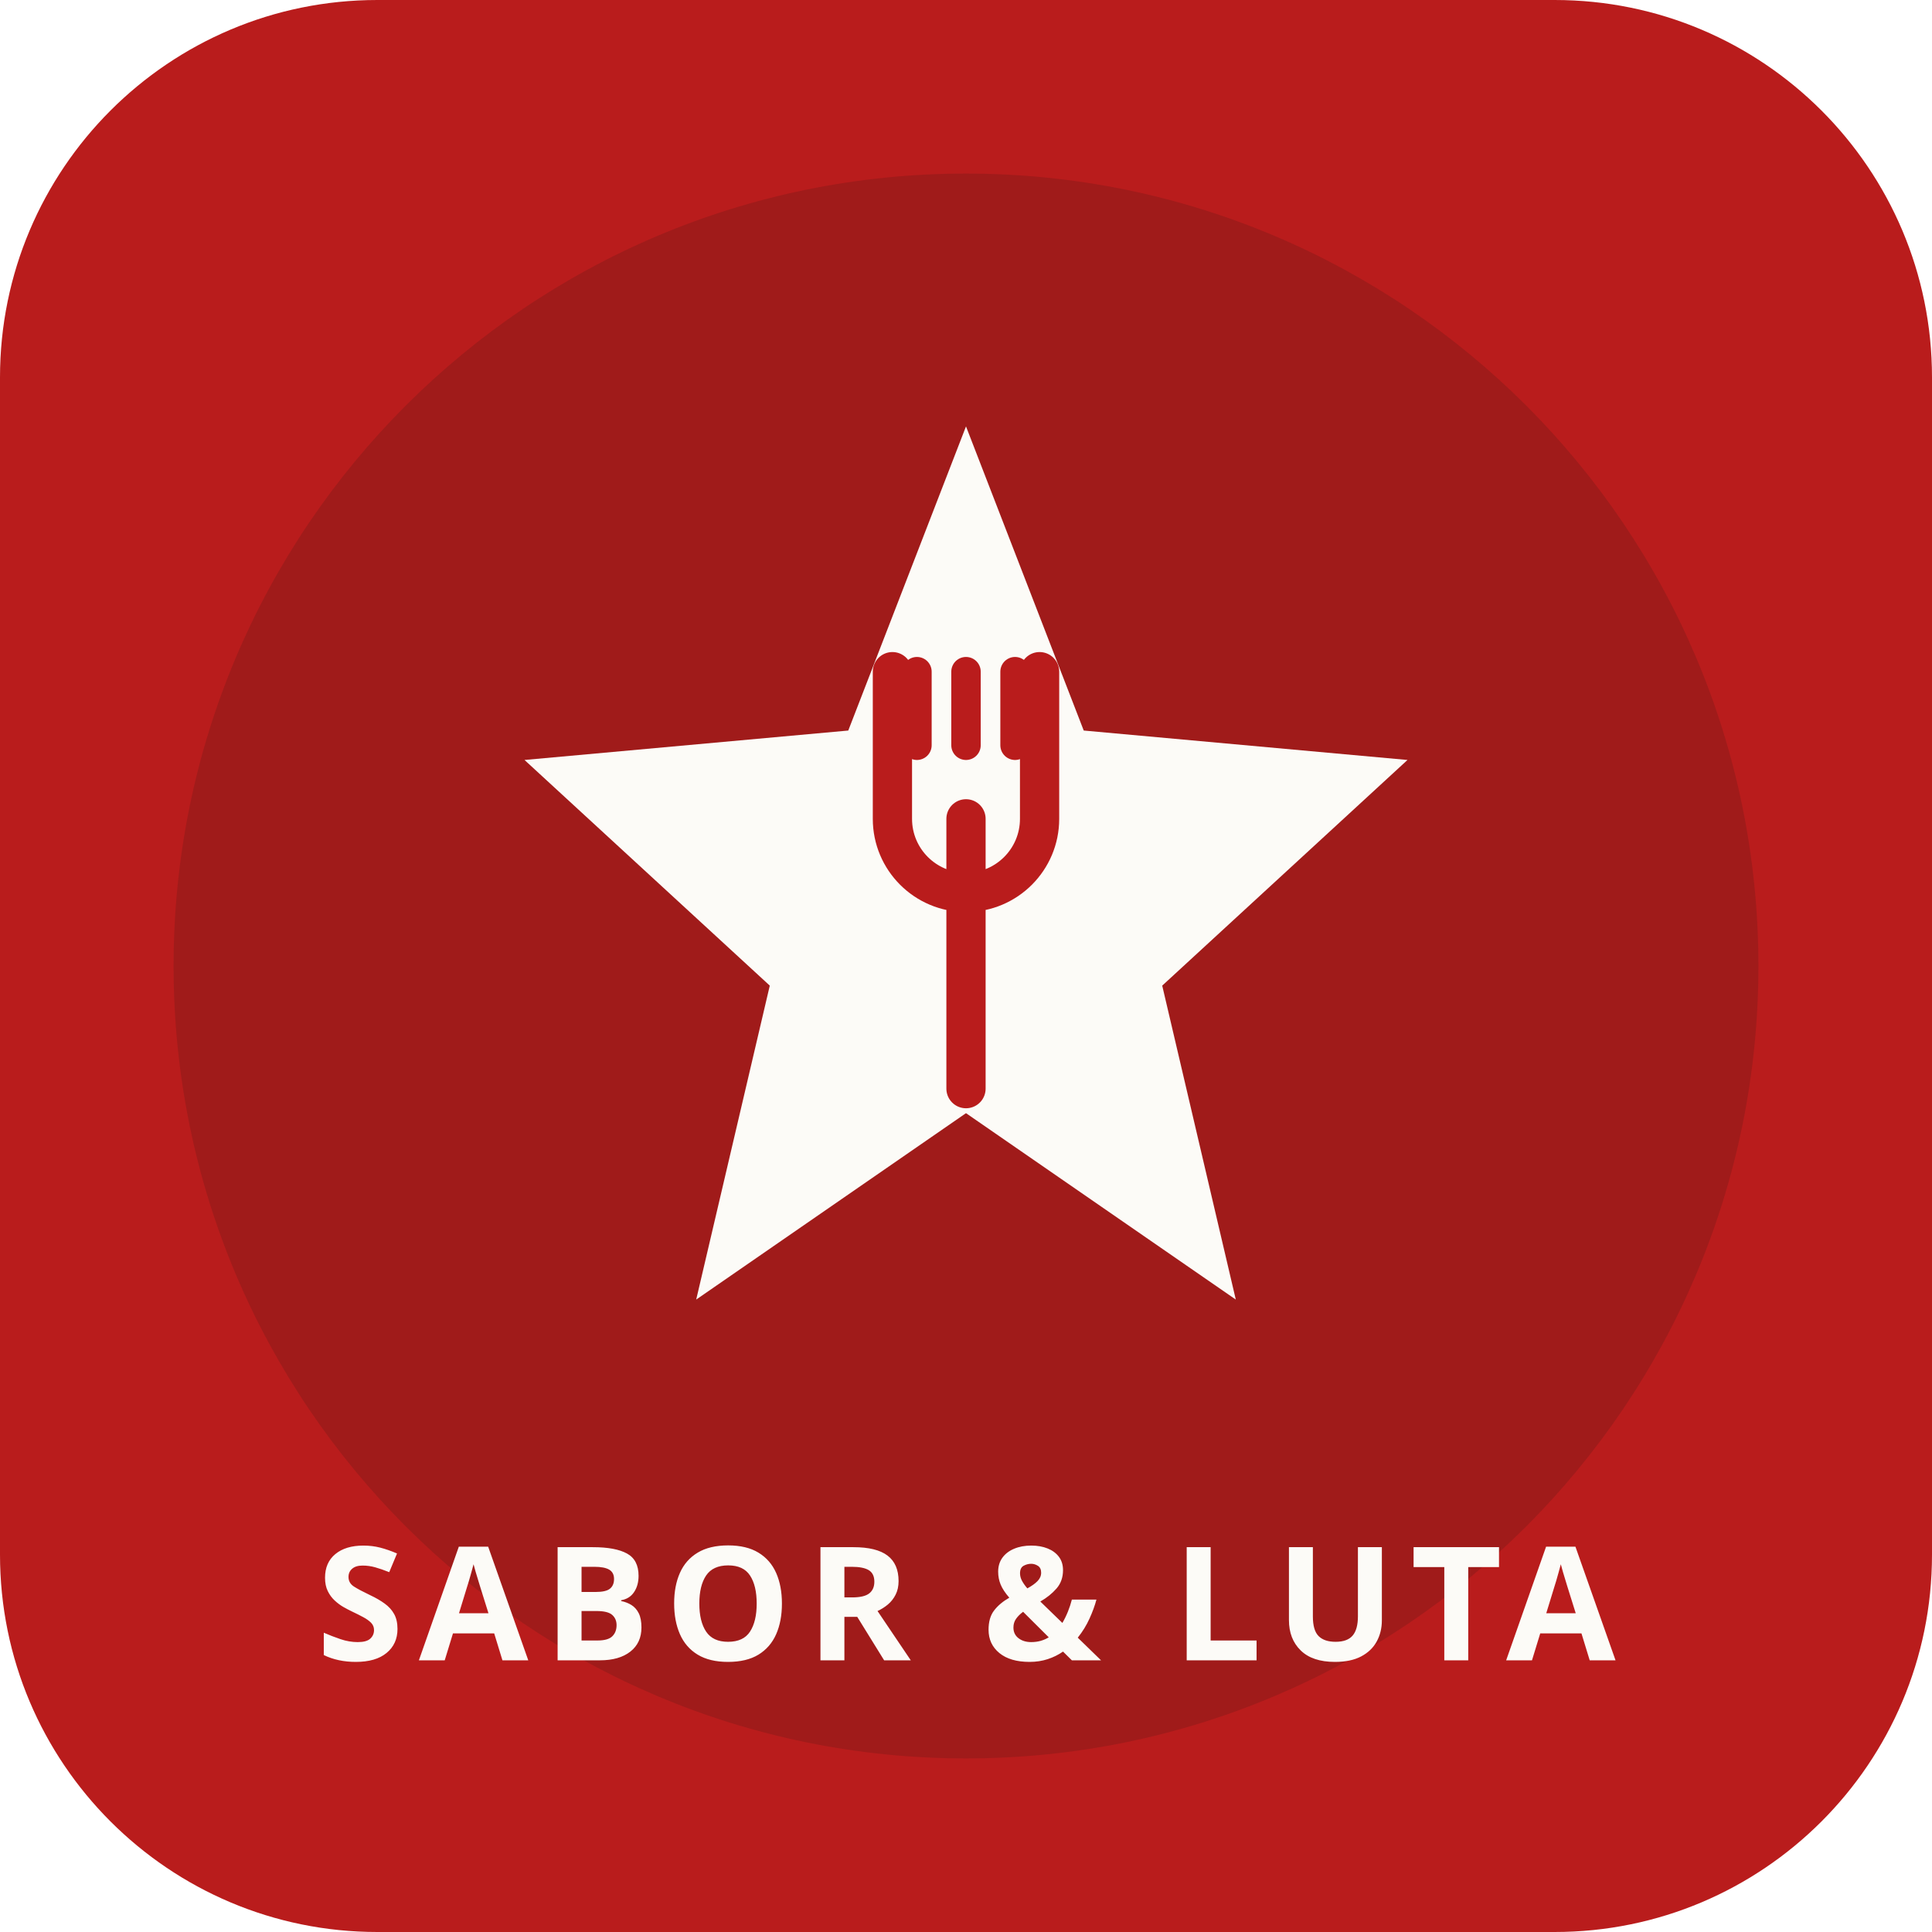
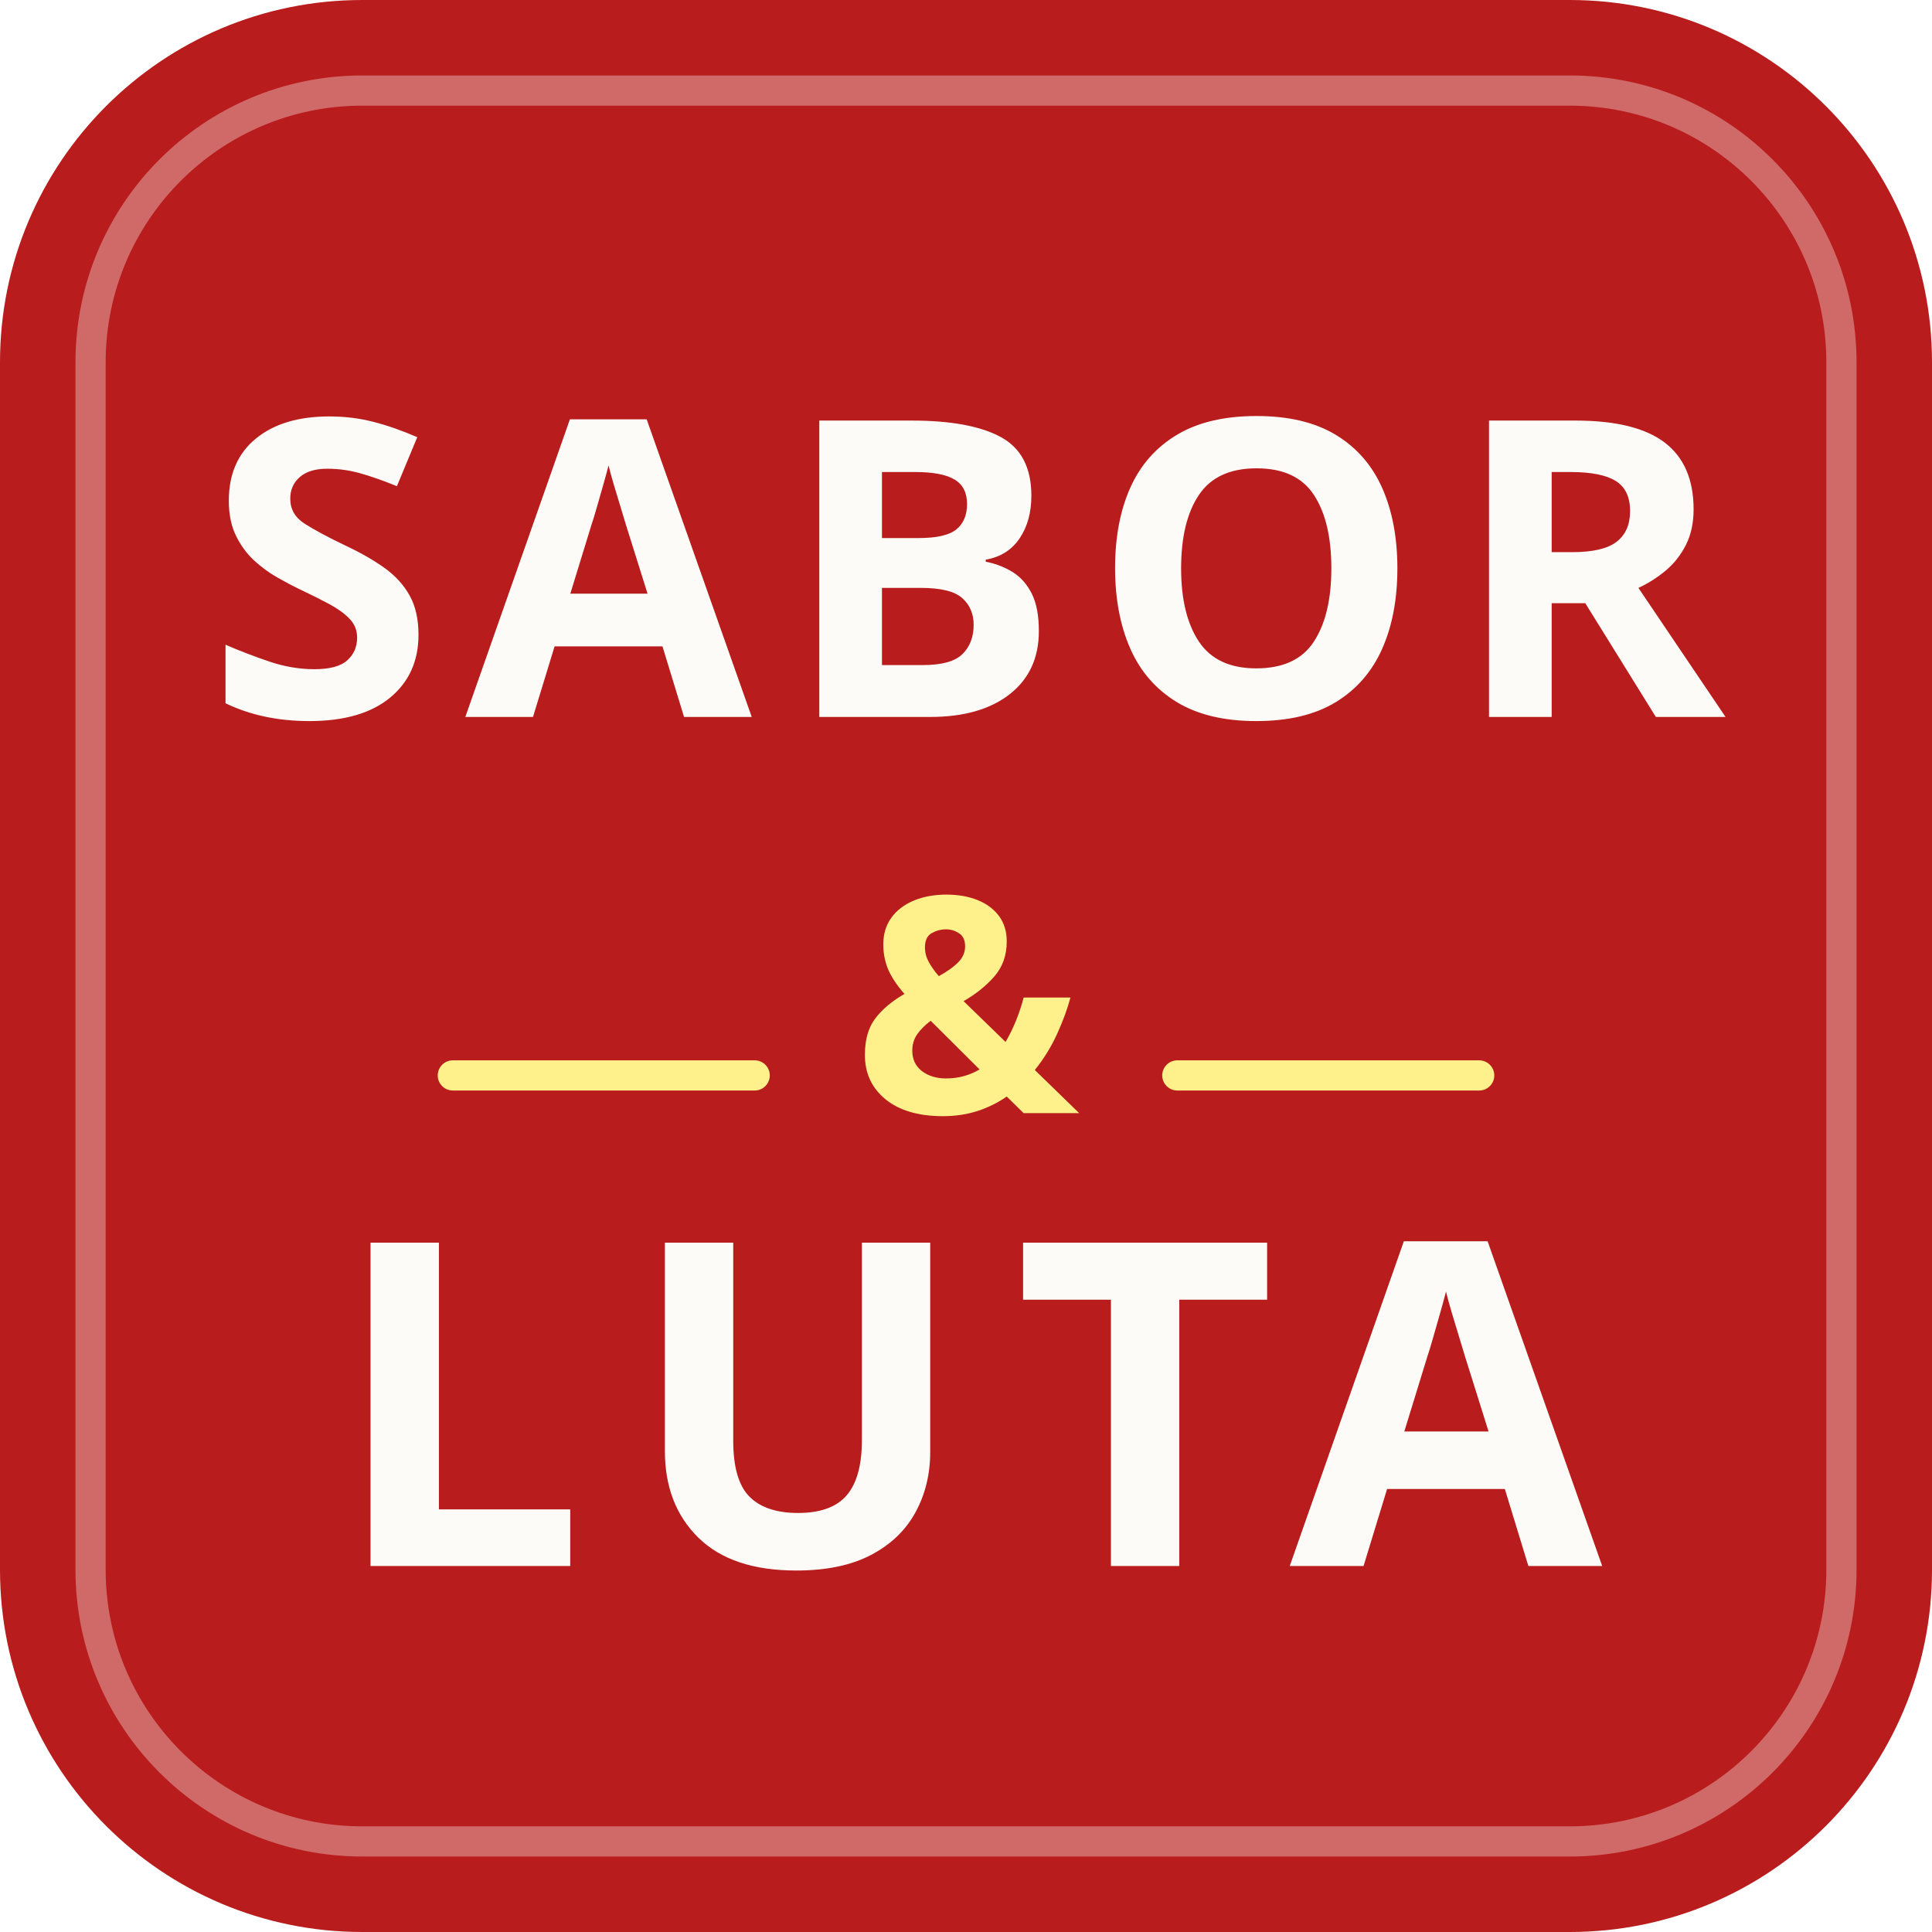
<svg xmlns="http://www.w3.org/2000/svg" viewBox="0 0 512 512" width="100%" height="100%">
-   <rect width="512" height="512" rx="100" fill="#b91c1c" />
-   <circle cx="256" cy="256" r="210" fill="#141210" opacity="0.15" />
-   <g transform="translate(256,230) scale(1.3)">
-     <path d="M0,-90 L24,-28 L90,-22 L40,24 L55,88 L0,50 L-55,88 L-40,24 L-90,-22 L-24,-28 Z" fill="#fcfbf7" />
-     <path d="M-15,-40 L-15,-10 A15,15 0 0,0 15,-10 L15,-40 M0,-10 L0,45" stroke="#b91c1c" stroke-width="8" stroke-linecap="round" stroke-linejoin="round" fill="none" />
-     <line x1="-10" y1="-40" x2="-10" y2="-25" stroke="#b91c1c" stroke-width="6" stroke-linecap="round" />
-     <line x1="0" y1="-40" x2="0" y2="-25" stroke="#b91c1c" stroke-width="6" stroke-linecap="round" />
-     <line x1="10" y1="-40" x2="10" y2="-25" stroke="#b91c1c" stroke-width="6" stroke-linecap="round" />
+   <rect width="512" height="512" rx="96" fill="#b91c1c" />
+   <rect x="24" y="24" width="464" height="464" rx="72" fill="none" stroke="#fcfbf7" stroke-width="8" opacity="0.35" />
+   <g text-anchor="middle" font-family="'Oswald', 'Plus Jakarta Sans', sans-serif" font-weight="700" fill="#fcfbf7">
+     <text x="256" y="190" font-size="110" letter-spacing="8">SABOR</text>
+     <text x="256" y="295" font-size="80" fill="#fef08a" font-weight="800">&amp;</text>
+     <line x1="120" y1="285" x2="200" y2="285" stroke="#fef08a" stroke-width="8" stroke-linecap="round" />
+     <line x1="312" y1="285" x2="392" y2="285" stroke="#fef08a" stroke-width="8" stroke-linecap="round" />
+     <text x="256" y="415" font-size="120" letter-spacing="12">LUTA</text>
  </g>
-   <text x="256" y="440" font-family="'Oswald', sans-serif" font-weight="700" font-size="42" fill="#fcfbf7" text-anchor="middle" letter-spacing="4">SABOR &amp; LUTA</text>
</svg>
